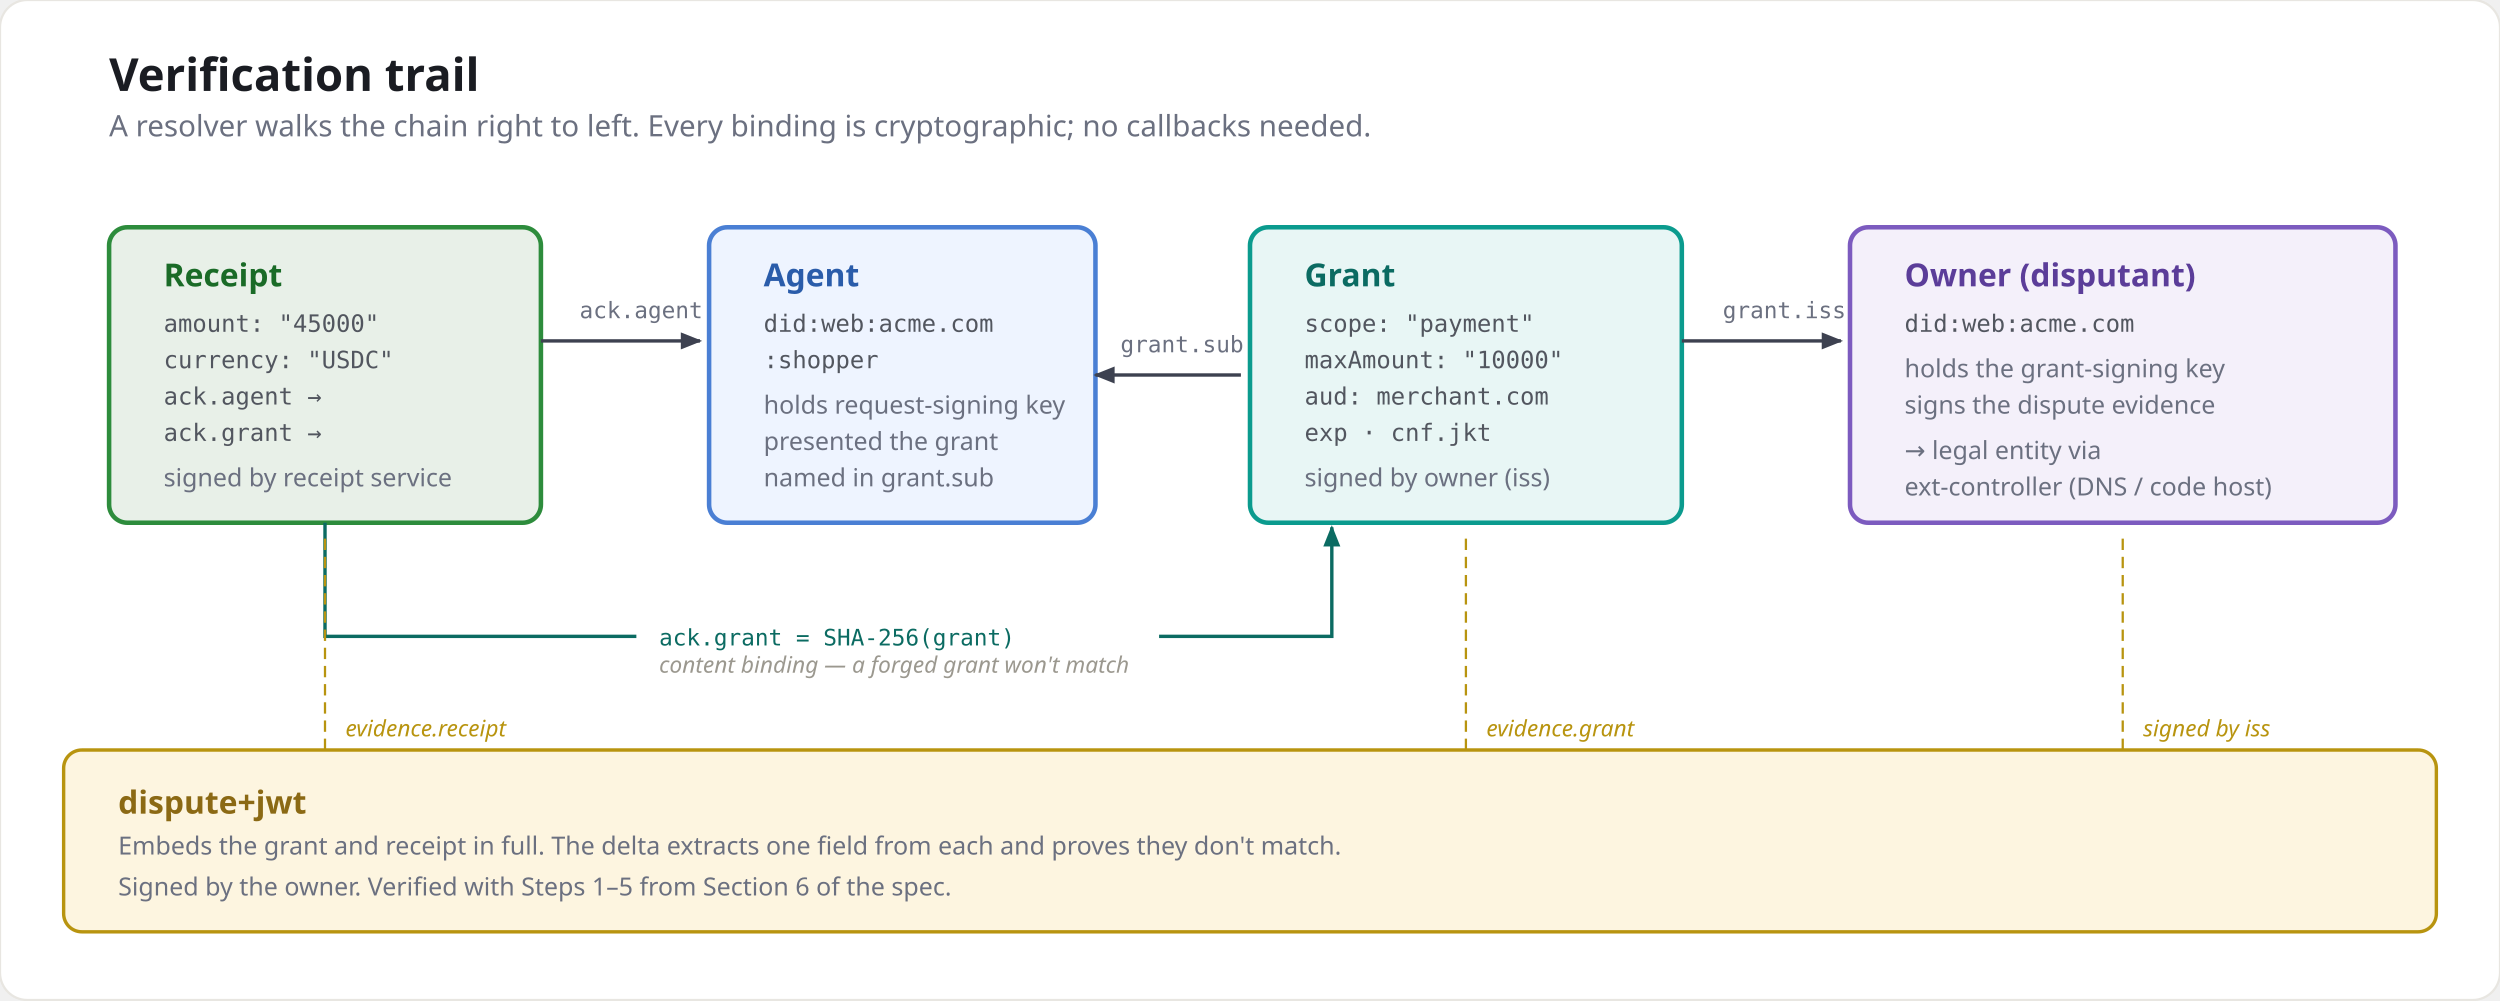
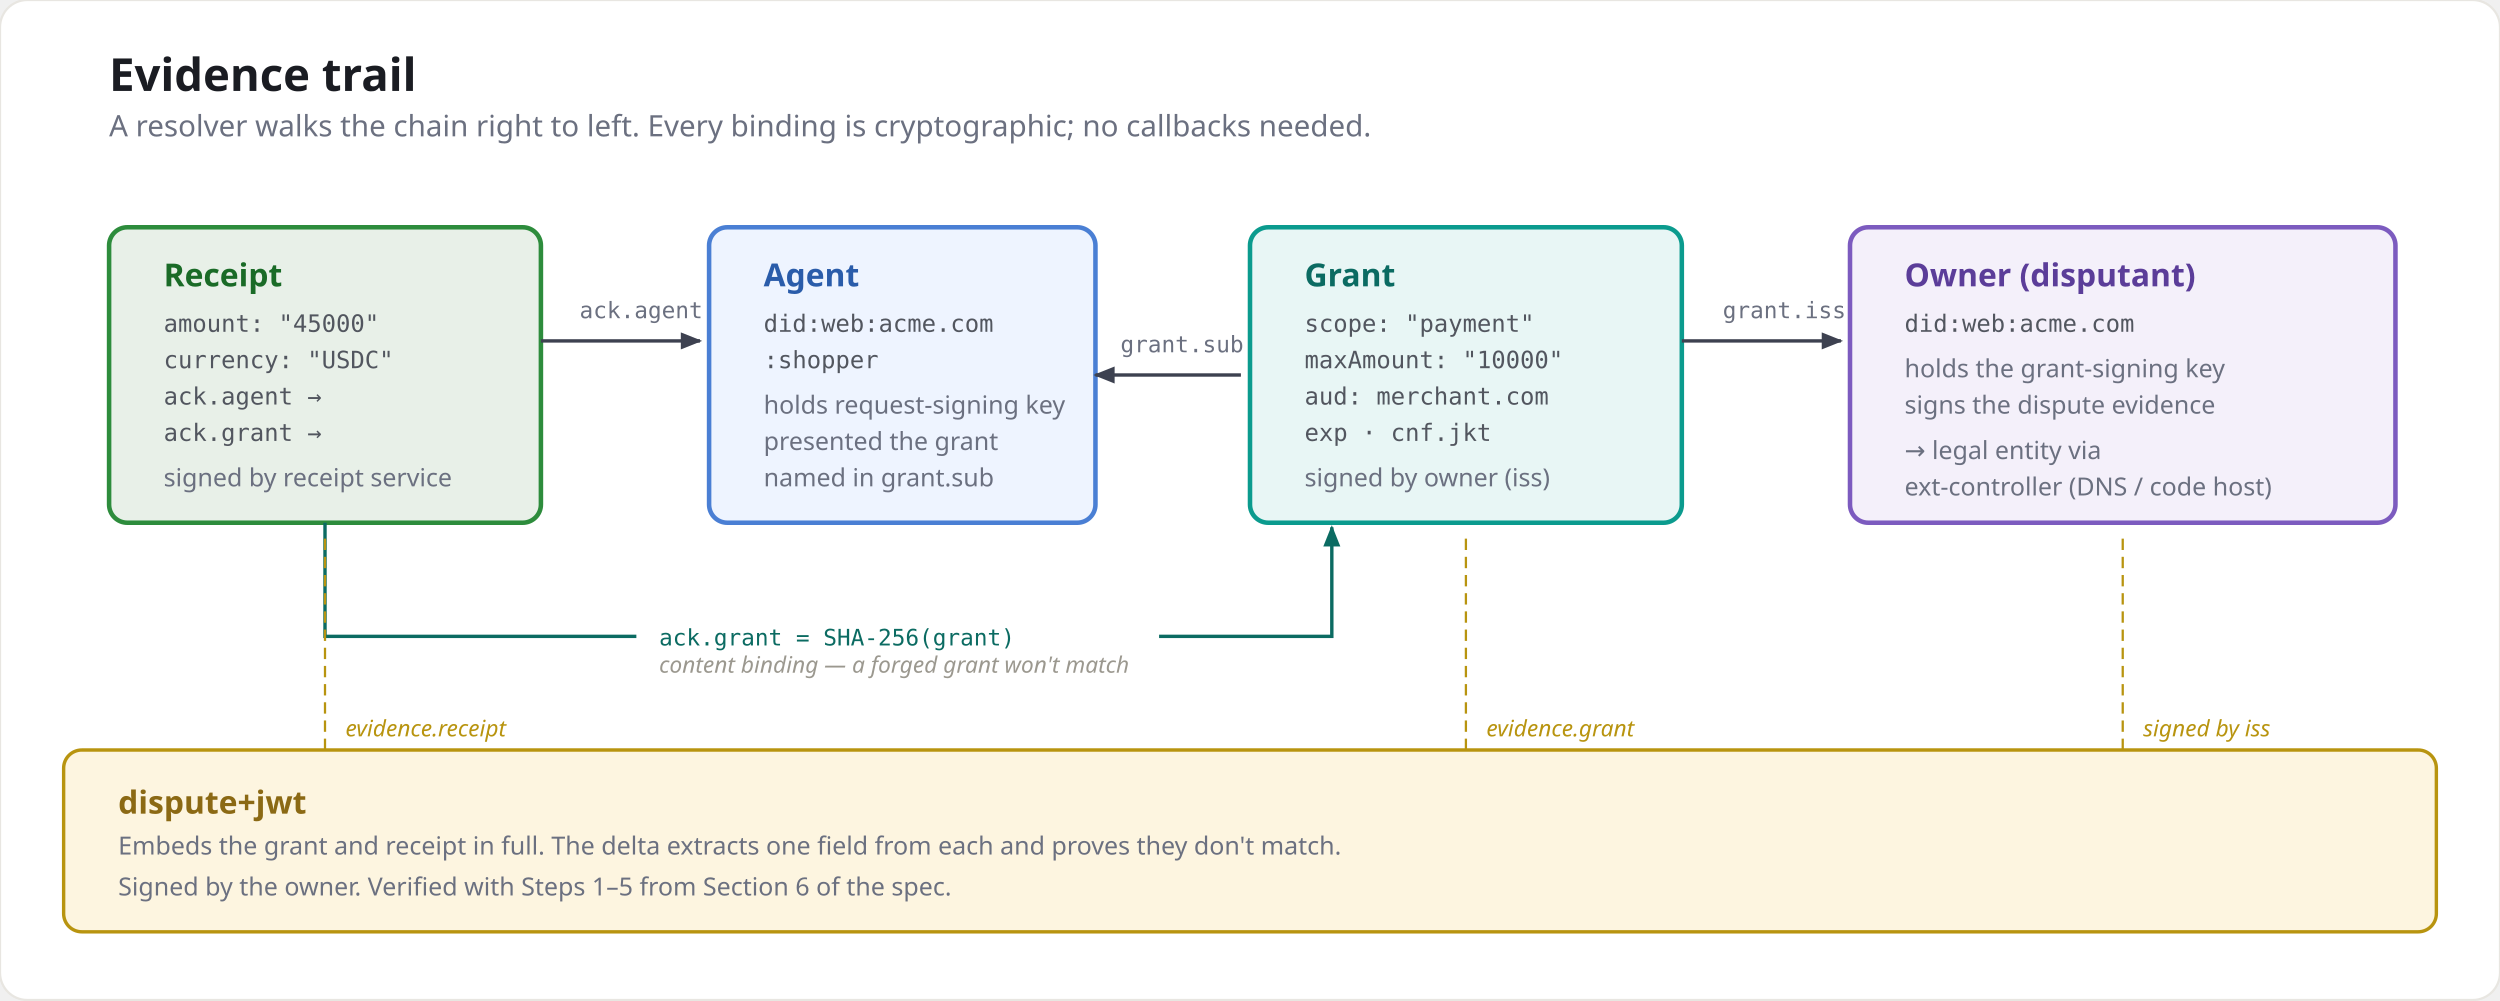
<svg xmlns="http://www.w3.org/2000/svg" viewBox="0 0 1100 440" width="1100" height="440">
  <defs>
    <style>
          .d2-title { font-family: system-ui, sans-serif; font-size: 20px; font-weight: 700; fill: #1a1c22; }
          .d2-sub { font-family: system-ui, sans-serif; font-size: 13px; fill: #6b7080; }
          .d2-box-head { font-family: system-ui, sans-serif; font-size: 14px; font-weight: 700; }
          .d2-box-mono { font-family: ui-monospace, monospace; font-size: 10.5px; fill: #52565f; }
          .d2-box-desc { font-family: system-ui, sans-serif; font-size: 11px; fill: #6b7080; }
          .d2-arrow-label { font-family: ui-monospace, monospace; font-size: 10px; fill: #6b7080; }
          .d2-arrow-desc { font-family: system-ui, sans-serif; font-size: 10px; fill: #9b988f; font-style: italic; }
          .d2-note { font-family: system-ui, sans-serif; font-size: 12px; fill: #6b7080; }
        </style>
    <marker id="d2-arrow" viewBox="0 0 10 8" refX="9" refY="4" markerWidth="7" markerHeight="5" orient="auto-start-reverse">
      <path d="M 0 0 L 10 4 L 0 8 z" fill="#3d4150" />
    </marker>
    <marker id="d2-arrow-teal" viewBox="0 0 10 8" refX="9" refY="4" markerWidth="7" markerHeight="5" orient="auto-start-reverse">
      <path d="M 0 0 L 10 4 L 0 8 z" fill="#0b6b62" />
    </marker>
  </defs>
  <rect width="1100" height="440" rx="12" fill="#ffffff" stroke="#e8e6e1" stroke-width="1" />
-   <text x="48" y="40" class="d2-title">Verification trail</text>
+   <text x="48" y="40" class="d2-title">Evidence trail</text>
  <text x="48" y="60" class="d2-sub">A resolver walks the chain right to left. Every binding is cryptographic; no callbacks needed.</text>
  <rect x="48" y="100" width="190" height="130" rx="8" fill="#e8f0e8" stroke="#2d8c3c" stroke-width="2" />
  <text x="72" y="126" class="d2-box-head" fill="#1a6b27">Receipt</text>
  <text x="72" y="146" class="d2-box-mono">amount: "45000"</text>
  <text x="72" y="162" class="d2-box-mono">currency: "USDC"</text>
  <text x="72" y="178" class="d2-box-mono">ack.agent →</text>
  <text x="72" y="194" class="d2-box-mono">ack.grant →</text>
  <text x="72" y="214" class="d2-box-desc">signed by receipt service</text>
  <line x1="238" y1="150" x2="308" y2="150" stroke="#3d4150" stroke-width="1.5" marker-end="url(#d2-arrow)" />
  <text x="255" y="140" class="d2-arrow-label">ack.agent</text>
  <rect x="312" y="100" width="170" height="130" rx="8" fill="#eef4ff" stroke="#4a7fd4" stroke-width="2" />
  <text x="336" y="126" class="d2-box-head" fill="#2a5caa">Agent</text>
  <text x="336" y="146" class="d2-box-mono">did:web:acme.com</text>
  <text x="336" y="162" class="d2-box-mono">  :shopper</text>
  <text x="336" y="182" class="d2-box-desc">holds request-signing key</text>
  <text x="336" y="198" class="d2-box-desc">presented the grant</text>
  <text x="336" y="214" class="d2-box-desc">named in grant.sub</text>
  <path d="M 143 230 L 143 280 L 586 280 L 586 232" stroke="#0b6b62" stroke-width="1.5" marker-end="url(#d2-arrow-teal)" fill="none" />
  <rect x="280" y="268" width="230" height="22" rx="4" fill="#ffffff" />
  <text x="290" y="284" class="d2-arrow-label" style="fill:#0b6b62;">ack.grant = SHA-256(grant)</text>
  <text x="290" y="296" class="d2-arrow-desc">content binding — a forged grant won't match</text>
  <line x1="482" y1="165" x2="546" y2="165" stroke="#3d4150" stroke-width="1.5" marker-start="url(#d2-arrow)" />
  <text x="493" y="155" class="d2-arrow-label">grant.sub</text>
  <rect x="550" y="100" width="190" height="130" rx="8" fill="#e8f6f5" stroke="#0b9b8e" stroke-width="2" />
  <text x="574" y="126" class="d2-box-head" fill="#0b6b62">Grant</text>
  <text x="574" y="146" class="d2-box-mono">scope: "payment"</text>
  <text x="574" y="162" class="d2-box-mono">maxAmount: "10000"</text>
  <text x="574" y="178" class="d2-box-mono">aud: merchant.com</text>
  <text x="574" y="194" class="d2-box-mono">exp · cnf.jkt</text>
  <text x="574" y="214" class="d2-box-desc">signed by owner (iss)</text>
  <line x1="740" y1="150" x2="810" y2="150" stroke="#3d4150" stroke-width="1.5" marker-end="url(#d2-arrow)" />
  <text x="758" y="140" class="d2-arrow-label">grant.iss</text>
  <rect x="814" y="100" width="240" height="130" rx="8" fill="#f4f0fa" stroke="#7c5bbf" stroke-width="2" />
  <text x="838" y="126" class="d2-box-head" fill="#5b3d99">Owner (disputant)</text>
  <text x="838" y="146" class="d2-box-mono">did:web:acme.com</text>
  <text x="838" y="166" class="d2-box-desc">holds the grant-signing key</text>
  <text x="838" y="182" class="d2-box-desc">signs the dispute evidence</text>
  <text x="838" y="202" class="d2-box-desc">→ legal entity via</text>
  <text x="838" y="218" class="d2-box-desc">   ext-controller (DNS / code host)</text>
  <rect x="28" y="330" width="1044" height="80" rx="8" fill="#fdf5e0" stroke="#b8940f" stroke-width="1.5" />
  <text x="52" y="358" class="d2-box-head" fill="#8b6914">dispute+jwt</text>
  <text x="52" y="376" class="d2-box-desc">Embeds the grant and receipt in full. The delta extracts one field from each and proves they don't match.</text>
  <text x="52" y="394" class="d2-box-desc">Signed by the owner. Verified with Steps 1–5 from Section 6 of the spec.</text>
  <path d="M 143 330 L 143 234" stroke="#b8940f" stroke-width="1" stroke-dasharray="5 3" />
  <path d="M 645 330 L 645 234" stroke="#b8940f" stroke-width="1" stroke-dasharray="5 3" />
  <text x="152" y="324" class="d2-arrow-desc" style="fill: #b8940f;">evidence.receipt</text>
  <text x="654" y="324" class="d2-arrow-desc" style="fill: #b8940f;">evidence.grant</text>
  <path d="M 934 330 L 934 234" stroke="#b8940f" stroke-width="1" stroke-dasharray="5 3" />
  <text x="943" y="324" class="d2-arrow-desc" style="fill: #b8940f;">signed by iss</text>
</svg>
